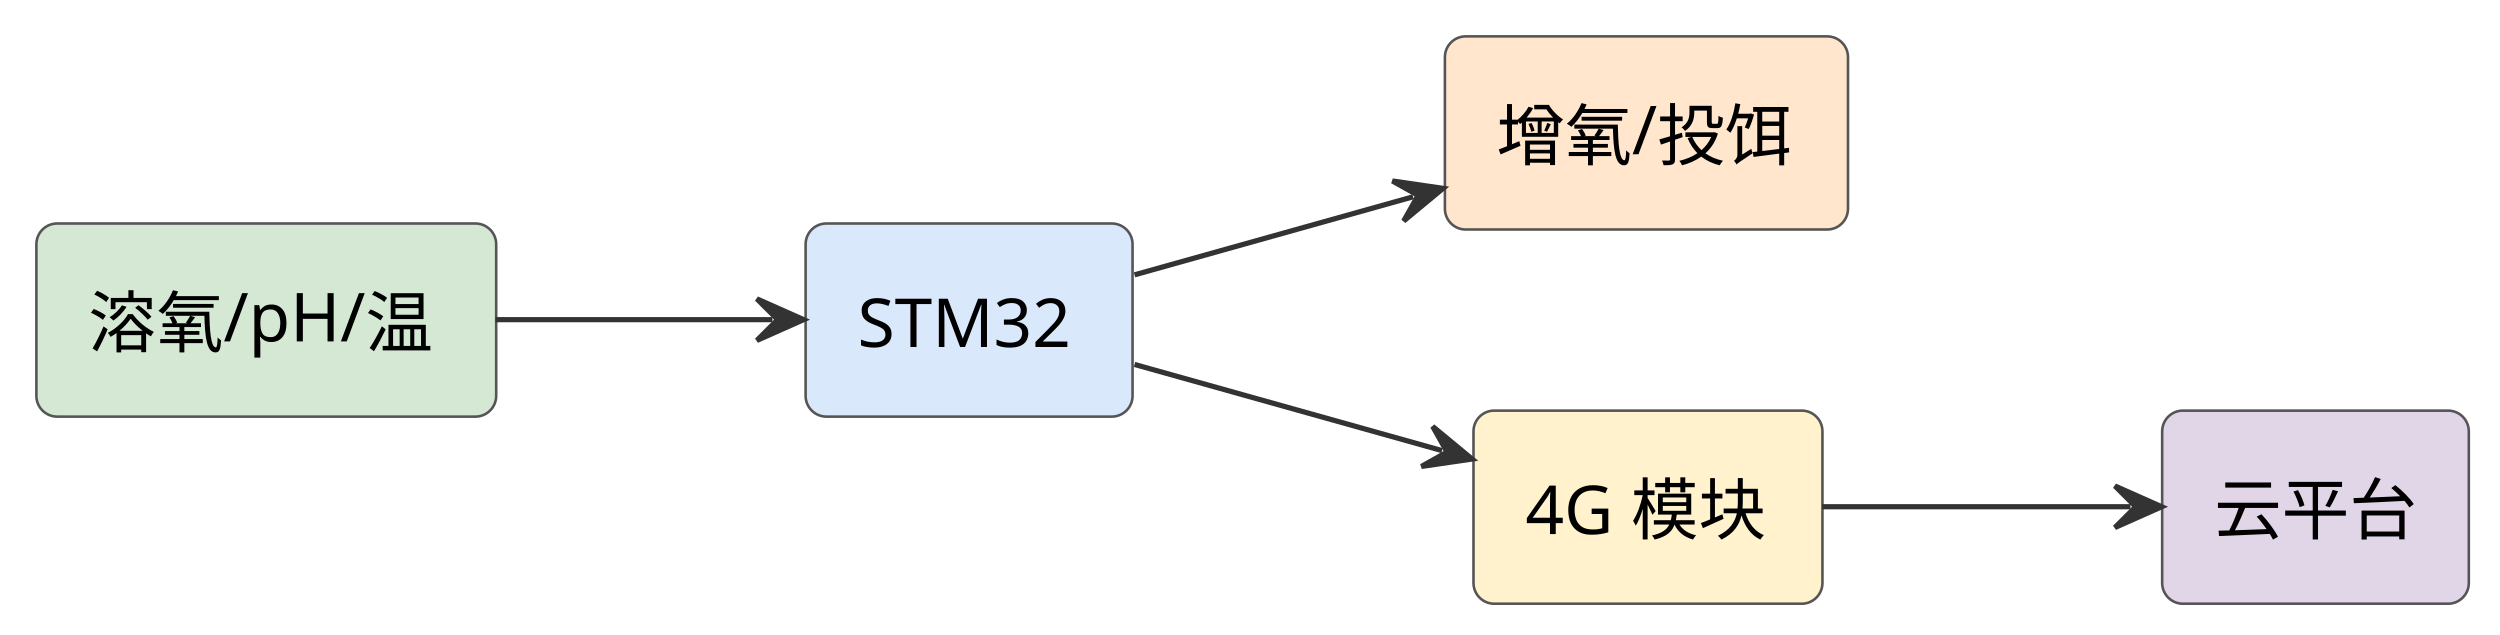
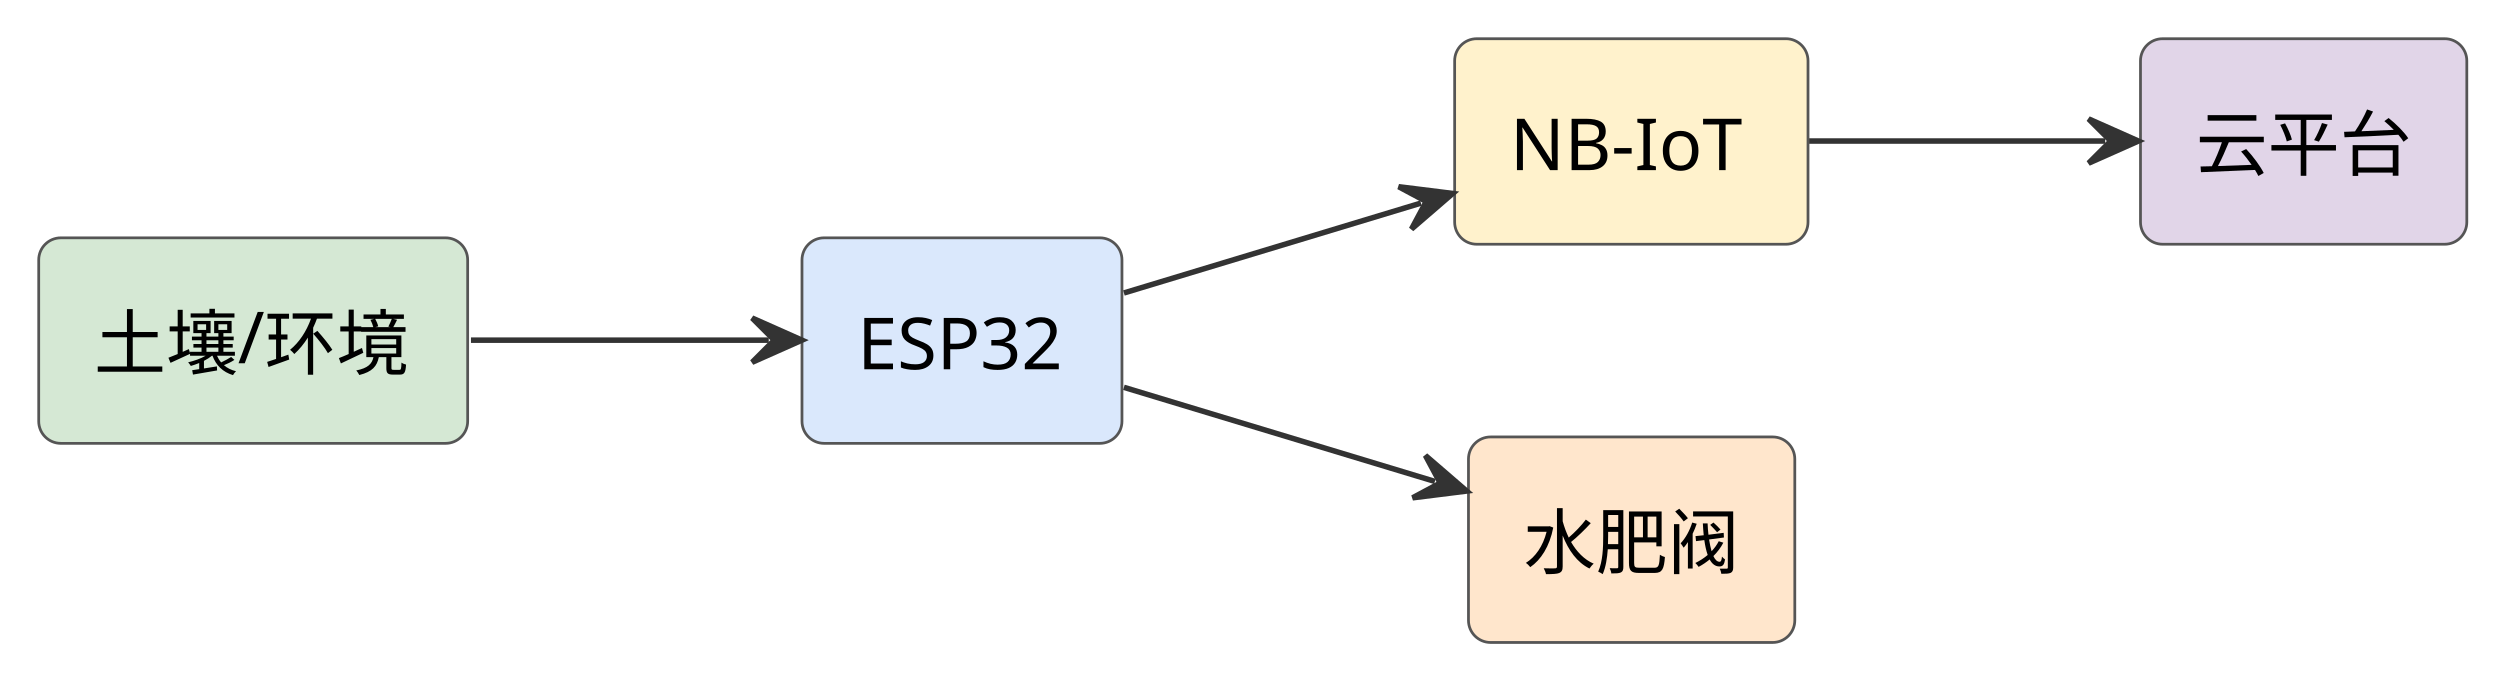
- <svg xmlns="http://www.w3.org/2000/svg" contentStyleType="text/css" height="122px" preserveAspectRatio="none" style="width:481px;height:122px;background:#FFFFFF;" version="1.1" viewBox="0 0 481 122" width="481px" zoomAndPan="magnify">
+ <svg xmlns="http://www.w3.org/2000/svg" contentStyleType="text/css" height="122px" preserveAspectRatio="none" style="width:452px;height:122px;background:#FFFFFF;" version="1.1" viewBox="0 0 452 122" width="452px" zoomAndPan="magnify">
  <defs />
  <g>
    <g id="elem_s">
-       <rect fill="#D5E8D4" height="37.158" rx="4" ry="4" style="stroke:#555555;stroke-width:0.5;" width="88.466" x="7" y="43" />
-       <text fill="#000000" font-family="Microsoft YaHei" font-size="13" lengthAdjust="spacing" textLength="68.466" x="17" y="66.755">溶氧/pH/温</text>
+       <rect fill="#D5E8D4" height="37.158" rx="4" ry="4" style="stroke:#555555;stroke-width:0.5;" width="77.554" x="7" y="43" />
+       <text fill="#000000" font-family="Microsoft YaHei" font-size="13" lengthAdjust="spacing" textLength="57.554" x="17" y="66.755">土壤/环境</text>
    </g>
-     <g id="elem_stm">
-       <rect fill="#DAE8FC" height="37.158" rx="4" ry="4" style="stroke:#555555;stroke-width:0.5;" width="62.904" x="155" y="43" />
-       <text fill="#000000" font-family="Microsoft YaHei" font-size="13" lengthAdjust="spacing" textLength="42.904" x="165" y="66.755">STM32</text>
+     <g id="elem_esp">
+       <rect fill="#DAE8FC" height="37.158" rx="4" ry="4" style="stroke:#555555;stroke-width:0.5;" width="57.851" x="145" y="43" />
+       <text fill="#000000" font-family="Microsoft YaHei" font-size="13" lengthAdjust="spacing" textLength="37.851" x="155" y="66.755">ESP32</text>
    </g>
-     <g id="elem_pump">
-       <rect fill="#FFE6CC" height="37.158" rx="4" ry="4" style="stroke:#555555;stroke-width:0.5;" width="77.554" x="278" y="7" />
-       <text fill="#000000" font-family="Microsoft YaHei" font-size="13" lengthAdjust="spacing" textLength="57.554" x="288" y="30.755">增氧/投饵</text>
+     <g id="elem_nb">
+       <rect fill="#FFF2CC" height="37.158" rx="4" ry="4" style="stroke:#555555;stroke-width:0.5;" width="63.888" x="263" y="7" />
+       <text fill="#000000" font-family="Microsoft YaHei" font-size="13" lengthAdjust="spacing" textLength="43.888" x="273" y="30.755">NB-IoT</text>
    </g>
-     <g id="elem_g">
-       <rect fill="#FFF2CC" height="37.158" rx="4" ry="4" style="stroke:#555555;stroke-width:0.5;" width="67.138" x="283.5" y="79" />
-       <text fill="#000000" font-family="Microsoft YaHei" font-size="13" lengthAdjust="spacing" textLength="47.138" x="293.5" y="102.755">4G 模块</text>
+     <g id="elem_valve">
+       <rect fill="#FFE6CC" height="37.158" rx="4" ry="4" style="stroke:#555555;stroke-width:0.5;" width="59" x="265.5" y="79" />
+       <text fill="#000000" font-family="Microsoft YaHei" font-size="13" lengthAdjust="spacing" textLength="39" x="275.5" y="102.755">水肥阀</text>
    </g>
    <g id="elem_cloud">
-       <rect fill="#E1D5E8" height="37.158" rx="4" ry="4" style="stroke:#555555;stroke-width:0.5;" width="59" x="416" y="79" />
-       <text fill="#000000" font-family="Microsoft YaHei" font-size="13" lengthAdjust="spacing" textLength="39" x="426" y="102.755">云平台</text>
+       <rect fill="#E1D5E8" height="37.158" rx="4" ry="4" style="stroke:#555555;stroke-width:0.5;" width="59" x="387" y="7" />
+       <text fill="#000000" font-family="Microsoft YaHei" font-size="13" lengthAdjust="spacing" textLength="39" x="397" y="30.755">云平台</text>
    </g>
-     <g id="link_s_stm">
-       <path d="M95.34,61.5 C114.68,61.5 131.02,61.5 148.62,61.5 " fill="none" id="s-to-stm" style="stroke:#333333;stroke-width:1.0;" />
-       <polygon fill="#333333" points="154.62,61.5,145.62,57.5,149.62,61.5,145.62,65.5,154.62,61.5" style="stroke:#333333;stroke-width:1.0;" />
+     <g id="link_s_esp">
+       <path d="M85.15,61.5 C104.41,61.5 121.37,61.5 138.99,61.5 " fill="none" id="s-to-esp" style="stroke:#333333;stroke-width:1.0;" />
+       <polygon fill="#333333" points="144.99,61.5,135.99,57.5,139.99,61.5,135.99,65.5,144.99,61.5" style="stroke:#333333;stroke-width:1.0;" />
    </g>
-     <g id="link_stm_pump">
-       <path d="M218.28,52.88 C236.1,47.88 252.903,43.18 271.873,37.86 " fill="none" id="stm-to-pump" style="stroke:#333333;stroke-width:1.0;" />
-       <polygon fill="#333333" points="277.65,36.24,267.904,34.819,272.836,37.59,270.064,42.522,277.65,36.24" style="stroke:#333333;stroke-width:1.0;" />
+     <g id="link_esp_nb">
+       <path d="M203.2,52.97 C221.07,47.56 238.467,42.298 256.907,36.718 " fill="none" id="esp-to-nb" style="stroke:#333333;stroke-width:1.0;" />
+       <polygon fill="#333333" points="262.65,34.98,252.877,33.758,257.864,36.428,255.194,41.415,262.65,34.98" style="stroke:#333333;stroke-width:1.0;" />
    </g>
-     <g id="link_stm_g">
-       <path d="M218.28,70.12 C237.88,75.61 257.473,81.101 277.453,86.701 " fill="none" id="stm-to-g" style="stroke:#333333;stroke-width:1.0;" />
-       <polygon fill="#333333" points="283.23,88.32,275.644,82.04,278.416,86.971,273.484,89.743,283.23,88.32" style="stroke:#333333;stroke-width:1.0;" />
+     <g id="link_esp_valve">
+       <path d="M203.2,70.03 C221.9,75.69 240.607,81.354 259.427,87.044 " fill="none" id="esp-to-valve" style="stroke:#333333;stroke-width:1.0;" />
+       <polygon fill="#333333" points="265.17,88.78,257.713,82.347,260.384,87.333,255.398,90.004,265.17,88.78" style="stroke:#333333;stroke-width:1.0;" />
    </g>
-     <g id="link_g_cloud">
-       <path d="M350.58,97.5 C370.78,97.5 390.5,97.5 409.91,97.5 " fill="none" id="g-to-cloud" style="stroke:#333333;stroke-width:1.0;" />
-       <polygon fill="#333333" points="415.91,97.5,406.91,93.5,410.91,97.5,406.91,101.5,415.91,97.5" style="stroke:#333333;stroke-width:1.0;" />
+     <g id="link_nb_cloud">
+       <path d="M327.09,25.5 C345.48,25.5 362.63,25.5 380.62,25.5 " fill="none" id="nb-to-cloud" style="stroke:#333333;stroke-width:1.0;" />
+       <polygon fill="#333333" points="386.62,25.5,377.62,21.5,381.62,25.5,377.62,29.5,386.62,25.5" style="stroke:#333333;stroke-width:1.0;" />
    </g>
  </g>
</svg>
